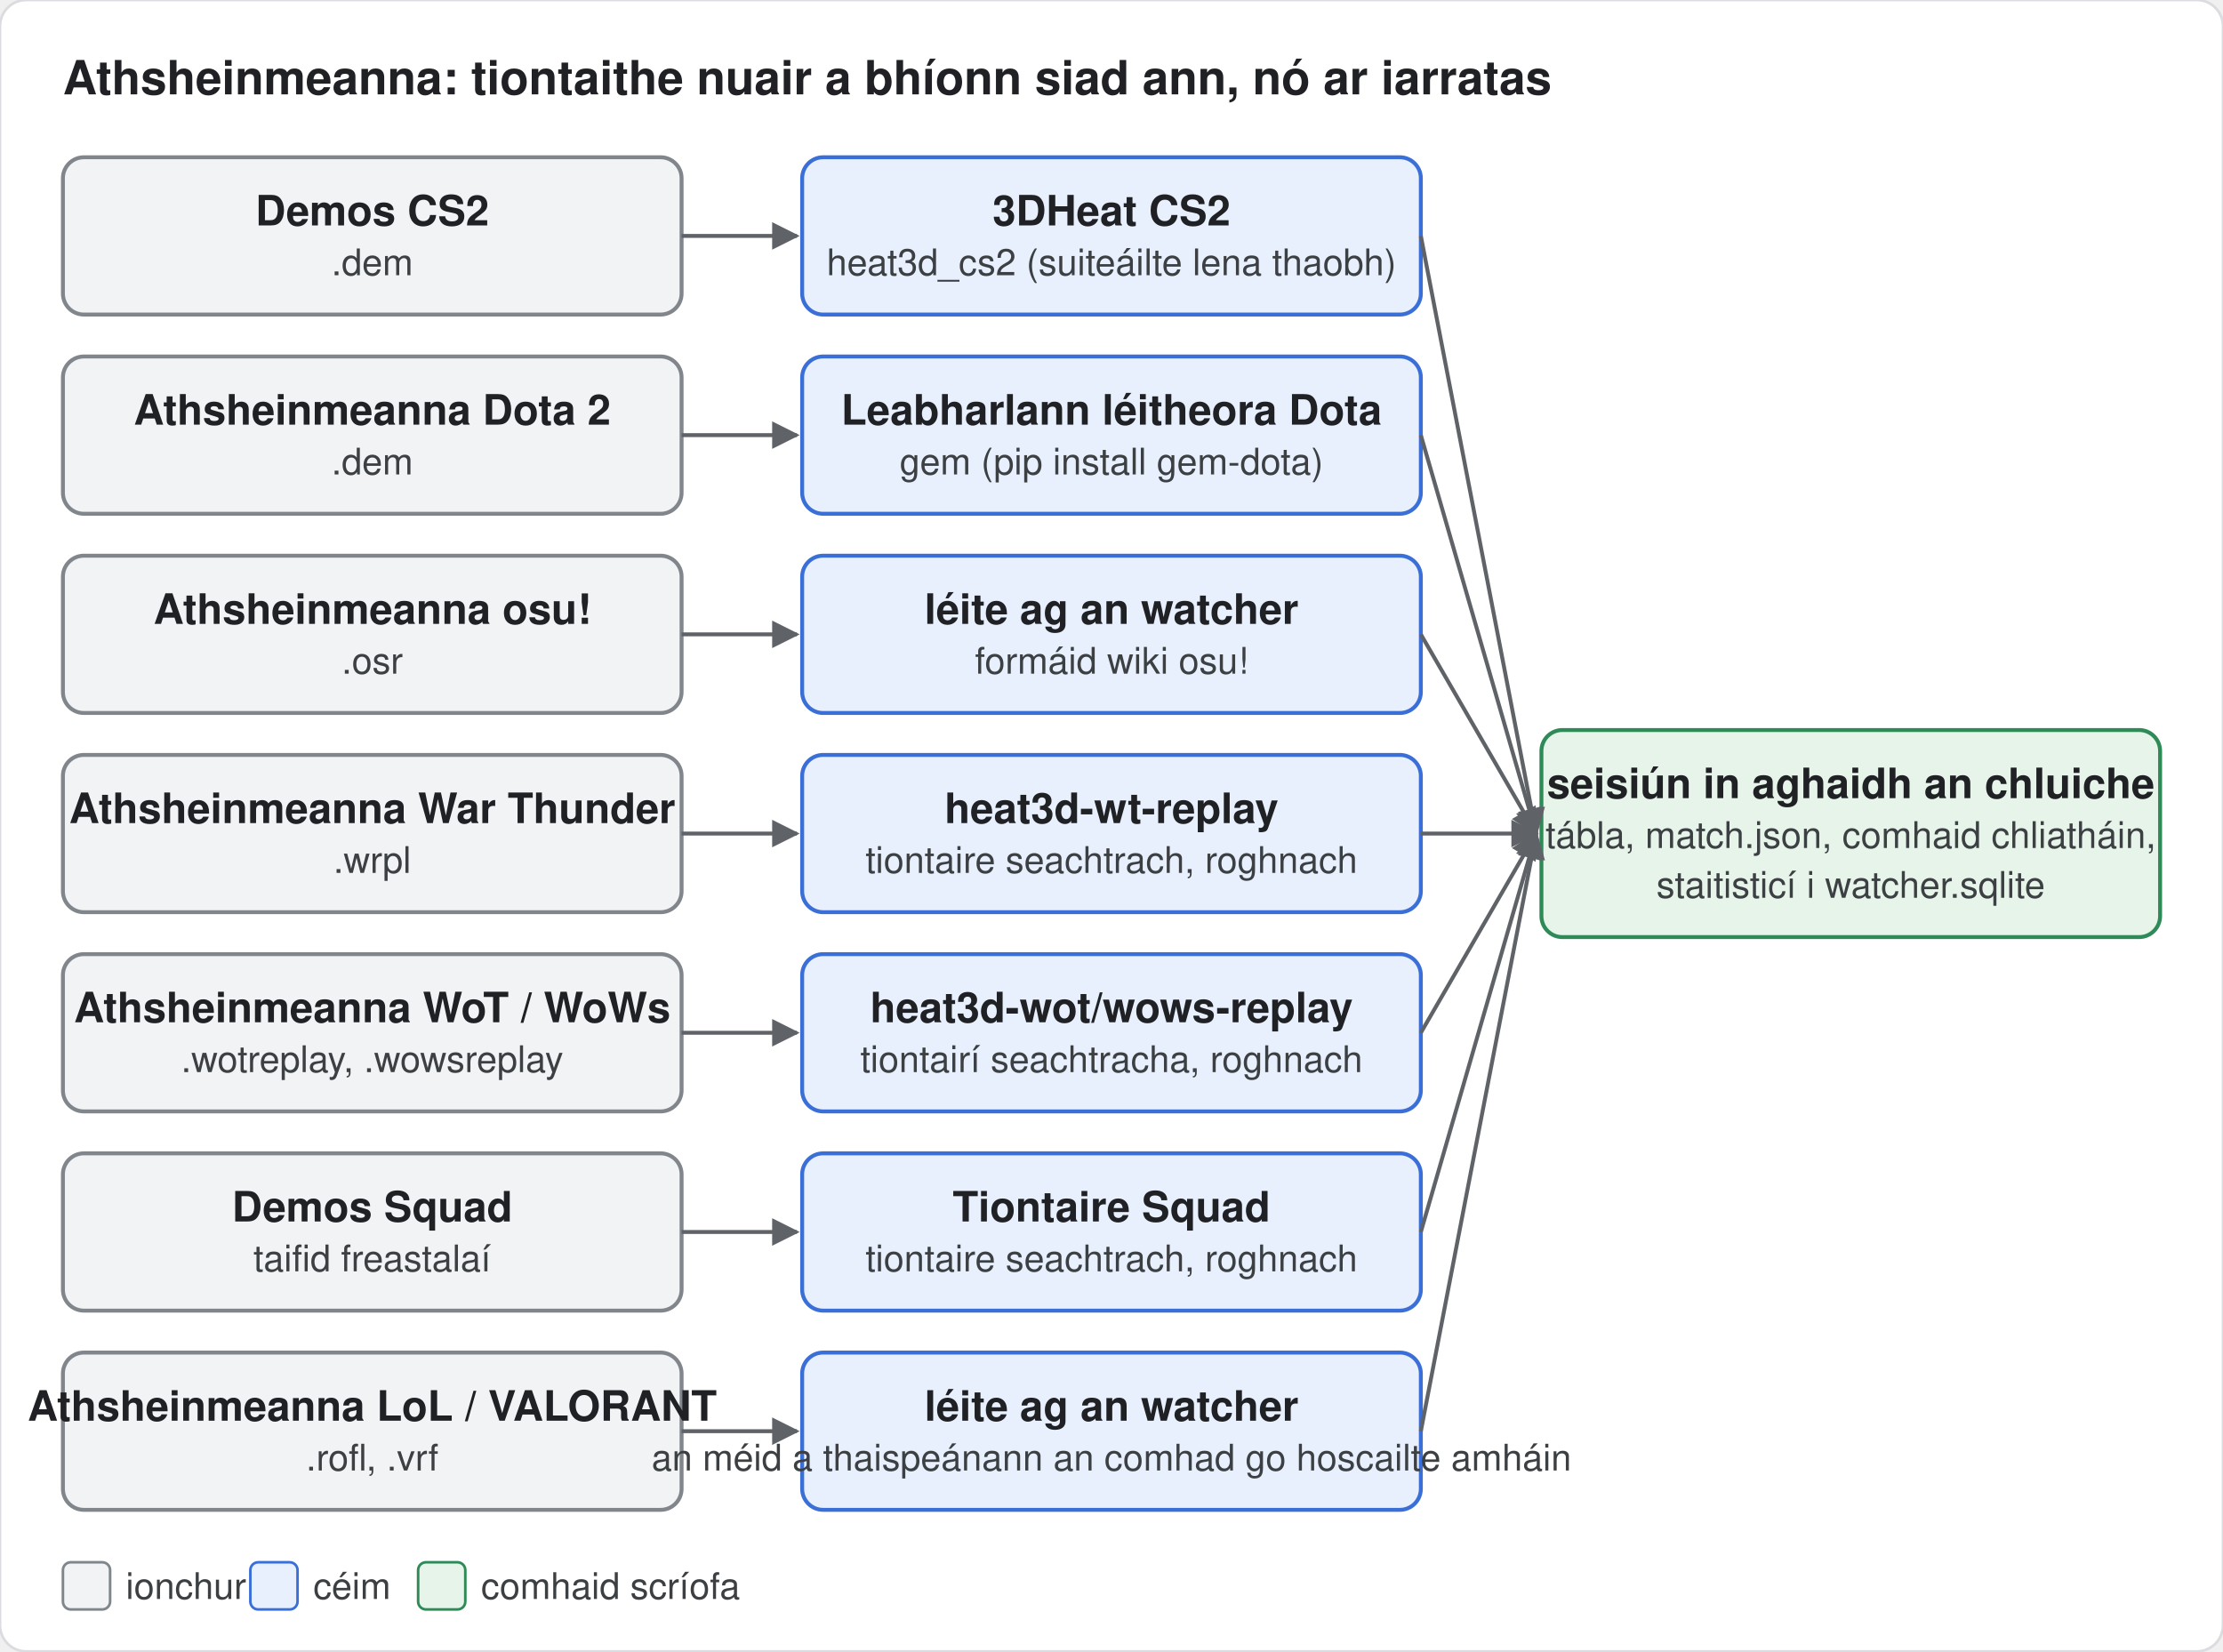
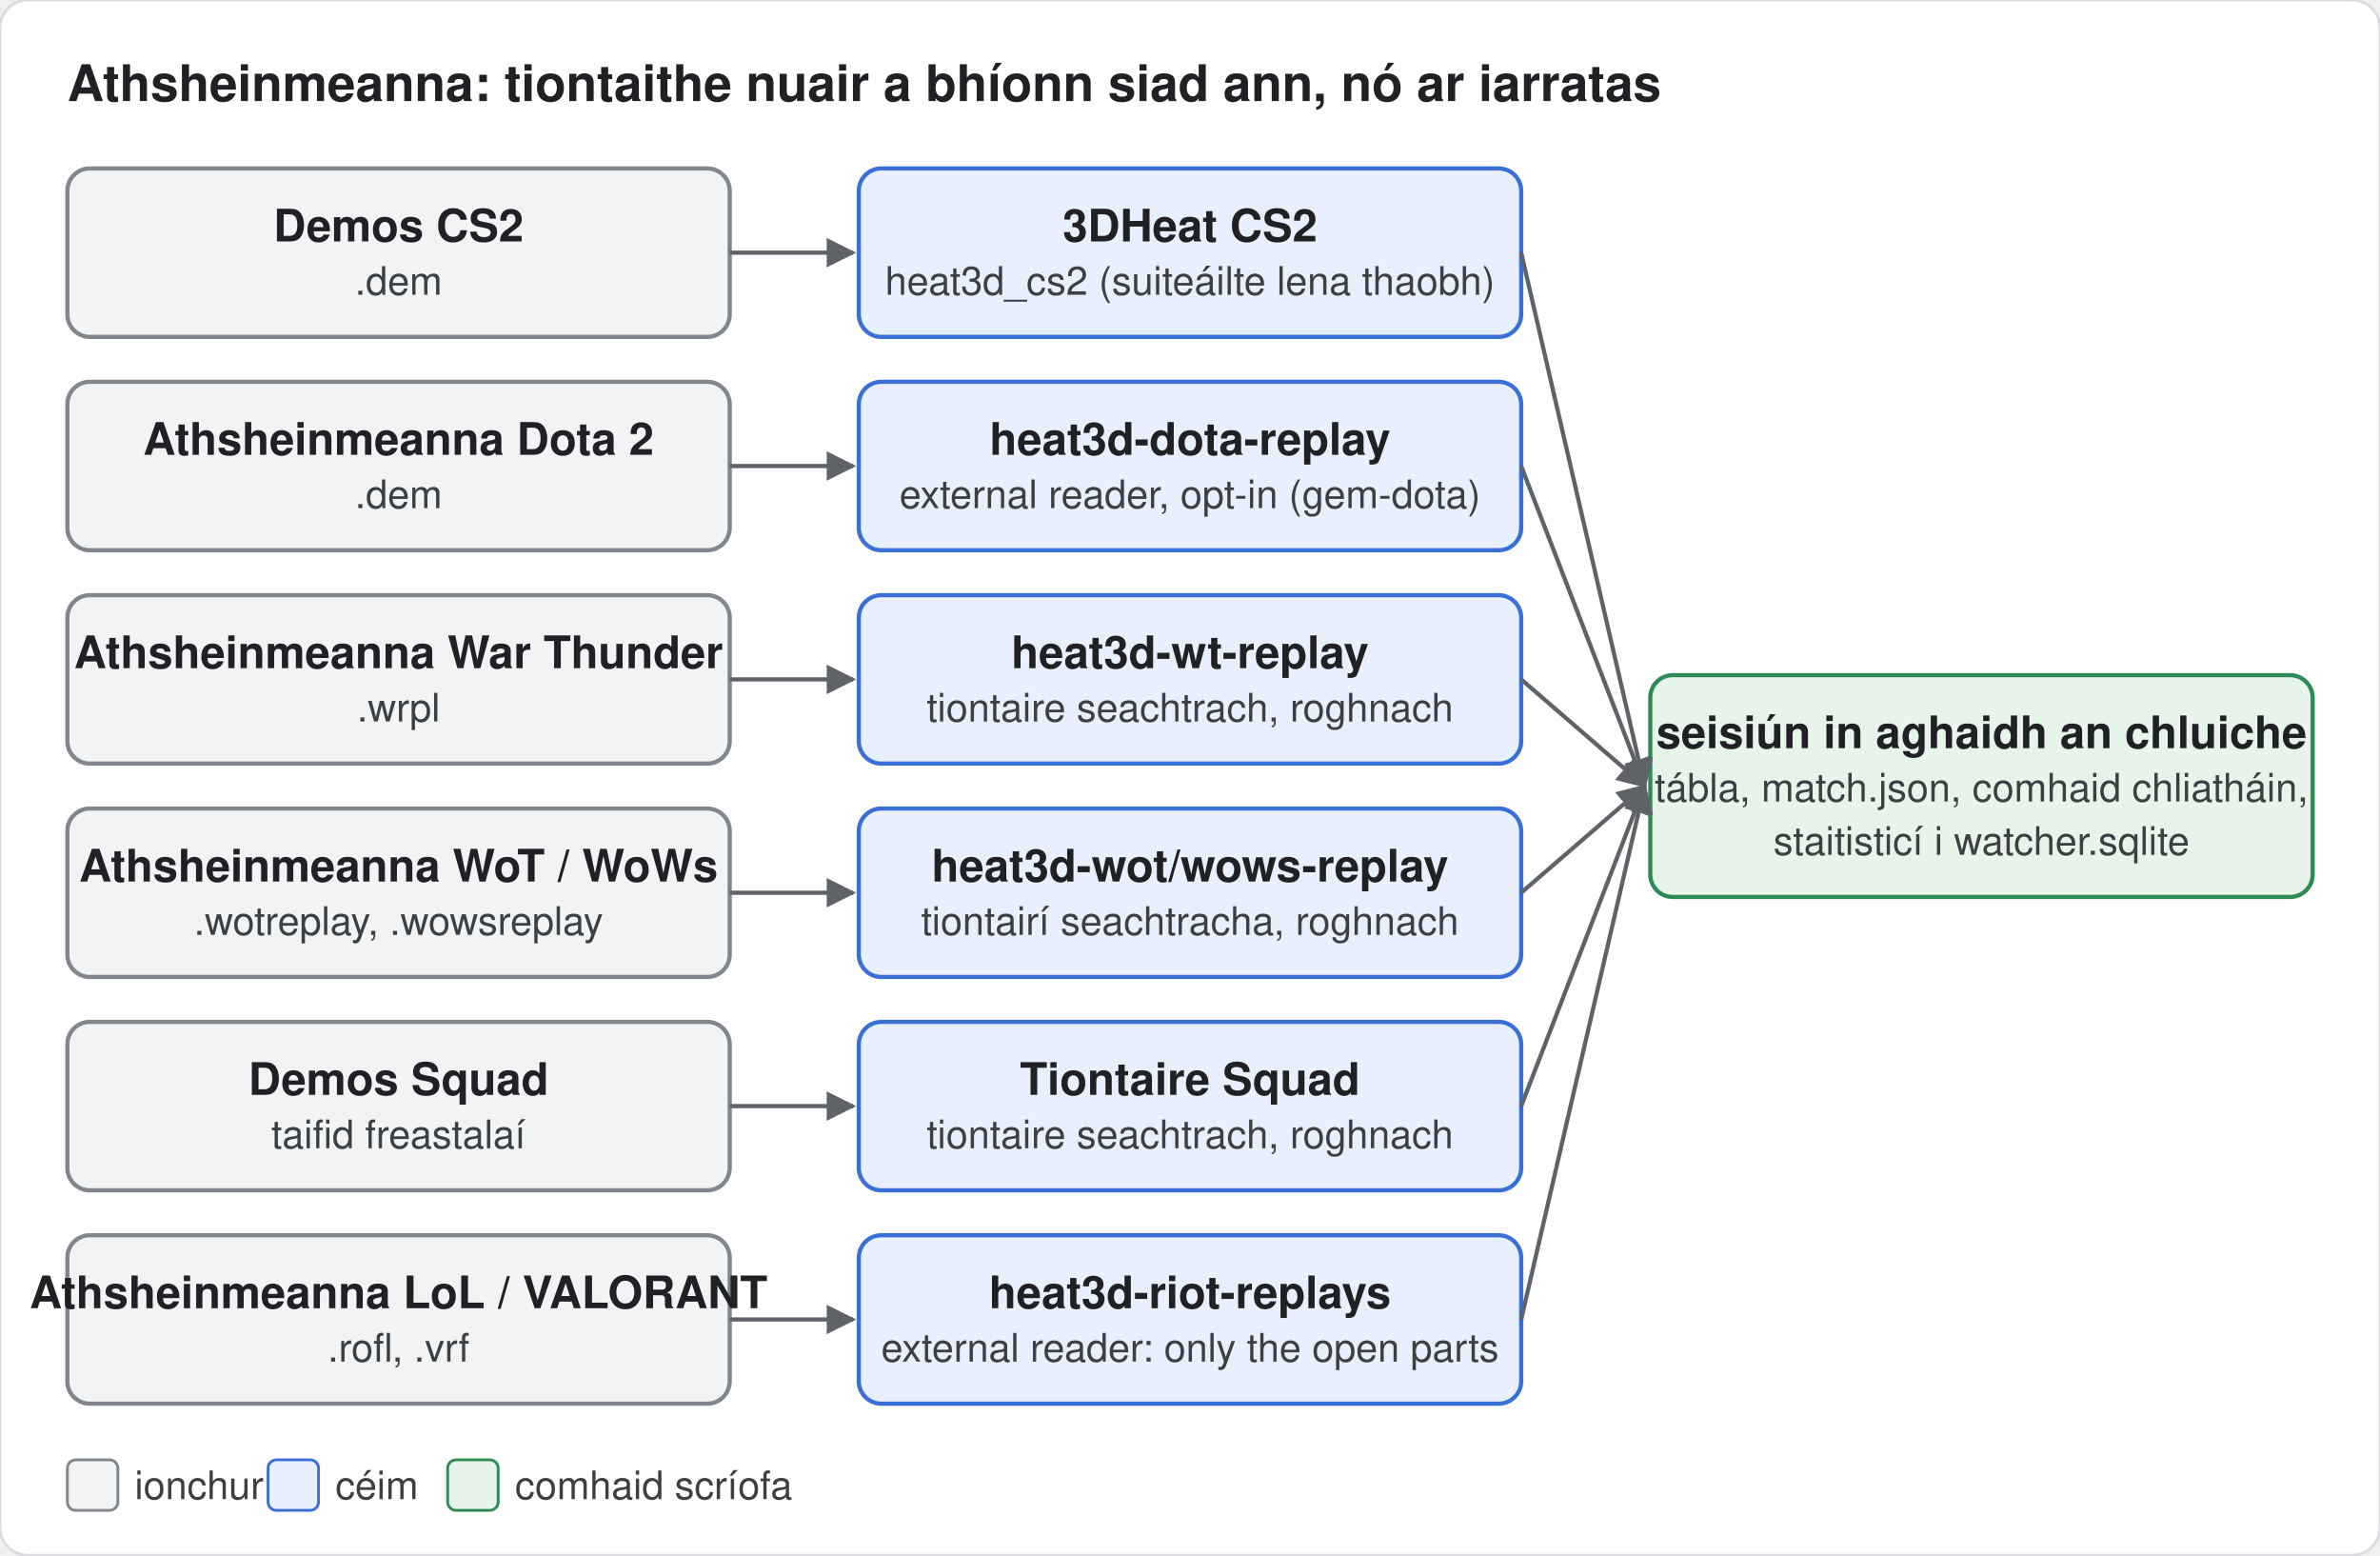
- <svg xmlns="http://www.w3.org/2000/svg" width="848" height="630" viewBox="0 0 848 630" font-family="Segoe UI,Helvetica,Arial,sans-serif" role="img" aria-label="Replays: converted when they appear, or on request">
+ <svg xmlns="http://www.w3.org/2000/svg" width="848" height="554" viewBox="0 0 848 554" font-family="Segoe UI,Helvetica,Arial,sans-serif" role="img" aria-label="Replays: converted when they appear, or on request">
  <defs>
    <marker id="a" viewBox="0 0 10 10" refX="9" refY="5" markerWidth="7" markerHeight="7" orient="auto">
      <path d="M0,0 L10,5 L0,10 z" fill="#5f6368" />
    </marker>
  </defs>
-   <rect width="848" height="630" rx="10" fill="#ffffff" stroke="#dadce0" />
+   <rect width="848" height="554" rx="10" fill="#ffffff" stroke="#dadce0" />
  <text x="24" y="36" font-size="18" font-weight="600" fill="#202124">Athsheinmeanna: tiontaithe nuair a bhíonn siad ann, nó ar iarratas</text>
  <rect x="24" y="60.0" width="236" height="60" rx="8" fill="#f1f3f4" stroke="#80868b" stroke-width="1.5" />
  <text x="142.0" y="86.0" text-anchor="middle" font-weight="600" font-size="16" fill="#202124">Demos CS2</text>
  <text x="142.0" y="105.0" text-anchor="middle" font-size="14" fill="#3c4043">.dem</text>
  <rect x="24" y="136.0" width="236" height="60" rx="8" fill="#f1f3f4" stroke="#80868b" stroke-width="1.5" />
  <text x="142.0" y="162.0" text-anchor="middle" font-weight="600" font-size="16" fill="#202124">Athsheinmeanna Dota 2</text>
  <text x="142.0" y="181.0" text-anchor="middle" font-size="14" fill="#3c4043">.dem</text>
  <rect x="24" y="212.0" width="236" height="60" rx="8" fill="#f1f3f4" stroke="#80868b" stroke-width="1.5" />
-   <text x="142.0" y="238.0" text-anchor="middle" font-weight="600" font-size="16" fill="#202124">Athsheinmeanna osu!</text>
-   <text x="142.0" y="257.0" text-anchor="middle" font-size="14" fill="#3c4043">.osr</text>
+   <text x="142.0" y="238.0" text-anchor="middle" font-weight="600" font-size="16" fill="#202124">Athsheinmeanna War Thunder</text>
+   <text x="142.0" y="257.0" text-anchor="middle" font-size="14" fill="#3c4043">.wrpl</text>
  <rect x="24" y="288.0" width="236" height="60" rx="8" fill="#f1f3f4" stroke="#80868b" stroke-width="1.5" />
-   <text x="142.0" y="314.0" text-anchor="middle" font-weight="600" font-size="16" fill="#202124">Athsheinmeanna War Thunder</text>
-   <text x="142.0" y="333.0" text-anchor="middle" font-size="14" fill="#3c4043">.wrpl</text>
+   <text x="142.0" y="314.0" text-anchor="middle" font-weight="600" font-size="16" fill="#202124">Athsheinmeanna WoT / WoWs</text>
+   <text x="142.0" y="333.0" text-anchor="middle" font-size="14" fill="#3c4043">.wotreplay, .wowsreplay</text>
  <rect x="24" y="364.0" width="236" height="60" rx="8" fill="#f1f3f4" stroke="#80868b" stroke-width="1.5" />
-   <text x="142.0" y="390.0" text-anchor="middle" font-weight="600" font-size="16" fill="#202124">Athsheinmeanna WoT / WoWs</text>
-   <text x="142.0" y="409.0" text-anchor="middle" font-size="14" fill="#3c4043">.wotreplay, .wowsreplay</text>
+   <text x="142.0" y="390.0" text-anchor="middle" font-weight="600" font-size="16" fill="#202124">Demos Squad</text>
+   <text x="142.0" y="409.0" text-anchor="middle" font-size="14" fill="#3c4043">taifid freastalaí</text>
  <rect x="24" y="440.0" width="236" height="60" rx="8" fill="#f1f3f4" stroke="#80868b" stroke-width="1.5" />
-   <text x="142.0" y="466.0" text-anchor="middle" font-weight="600" font-size="16" fill="#202124">Demos Squad</text>
-   <text x="142.0" y="485.0" text-anchor="middle" font-size="14" fill="#3c4043">taifid freastalaí</text>
-   <rect x="24" y="516.0" width="236" height="60" rx="8" fill="#f1f3f4" stroke="#80868b" stroke-width="1.5" />
-   <text x="142.0" y="542.0" text-anchor="middle" font-weight="600" font-size="16" fill="#202124">Athsheinmeanna LoL / VALORANT</text>
-   <text x="142.0" y="561.0" text-anchor="middle" font-size="14" fill="#3c4043">.rofl, .vrf</text>
+   <text x="142.0" y="466.0" text-anchor="middle" font-weight="600" font-size="16" fill="#202124">Athsheinmeanna LoL / VALORANT</text>
+   <text x="142.0" y="485.0" text-anchor="middle" font-size="14" fill="#3c4043">.rofl, .vrf</text>
  <rect x="306" y="60.0" width="236" height="60" rx="8" fill="#e8f0fe" stroke="#3b6fd8" stroke-width="1.5" />
  <text x="424.0" y="86.0" text-anchor="middle" font-weight="600" font-size="16" fill="#202124">3DHeat CS2</text>
  <text x="424.0" y="105.0" text-anchor="middle" font-size="14" fill="#3c4043">heat3d_cs2 (suiteáilte lena thaobh)</text>
  <rect x="306" y="136.0" width="236" height="60" rx="8" fill="#e8f0fe" stroke="#3b6fd8" stroke-width="1.5" />
-   <text x="424.0" y="162.0" text-anchor="middle" font-weight="600" font-size="16" fill="#202124">Leabharlann léitheora Dota</text>
-   <text x="424.0" y="181.0" text-anchor="middle" font-size="14" fill="#3c4043">gem (pip install gem-dota)</text>
+   <text x="424.0" y="162.0" text-anchor="middle" font-weight="600" font-size="16" fill="#202124">heat3d-dota-replay</text>
+   <text x="424.0" y="181.0" text-anchor="middle" font-size="14" fill="#3c4043">external reader, opt-in (gem-dota)</text>
  <rect x="306" y="212.0" width="236" height="60" rx="8" fill="#e8f0fe" stroke="#3b6fd8" stroke-width="1.5" />
-   <text x="424.0" y="238.0" text-anchor="middle" font-weight="600" font-size="16" fill="#202124">léite ag an watcher</text>
-   <text x="424.0" y="257.0" text-anchor="middle" font-size="14" fill="#3c4043">formáid wiki osu!</text>
+   <text x="424.0" y="238.0" text-anchor="middle" font-weight="600" font-size="16" fill="#202124">heat3d-wt-replay</text>
+   <text x="424.0" y="257.0" text-anchor="middle" font-size="14" fill="#3c4043">tiontaire seachtrach, roghnach</text>
  <rect x="306" y="288.0" width="236" height="60" rx="8" fill="#e8f0fe" stroke="#3b6fd8" stroke-width="1.5" />
-   <text x="424.0" y="314.0" text-anchor="middle" font-weight="600" font-size="16" fill="#202124">heat3d-wt-replay</text>
-   <text x="424.0" y="333.0" text-anchor="middle" font-size="14" fill="#3c4043">tiontaire seachtrach, roghnach</text>
+   <text x="424.0" y="314.0" text-anchor="middle" font-weight="600" font-size="16" fill="#202124">heat3d-wot/wows-replay</text>
+   <text x="424.0" y="333.0" text-anchor="middle" font-size="14" fill="#3c4043">tiontairí seachtracha, roghnach</text>
  <rect x="306" y="364.0" width="236" height="60" rx="8" fill="#e8f0fe" stroke="#3b6fd8" stroke-width="1.5" />
-   <text x="424.0" y="390.0" text-anchor="middle" font-weight="600" font-size="16" fill="#202124">heat3d-wot/wows-replay</text>
-   <text x="424.0" y="409.0" text-anchor="middle" font-size="14" fill="#3c4043">tiontairí seachtracha, roghnach</text>
+   <text x="424.0" y="390.0" text-anchor="middle" font-weight="600" font-size="16" fill="#202124">Tiontaire Squad</text>
+   <text x="424.0" y="409.0" text-anchor="middle" font-size="14" fill="#3c4043">tiontaire seachtrach, roghnach</text>
  <rect x="306" y="440.0" width="236" height="60" rx="8" fill="#e8f0fe" stroke="#3b6fd8" stroke-width="1.5" />
-   <text x="424.0" y="466.0" text-anchor="middle" font-weight="600" font-size="16" fill="#202124">Tiontaire Squad</text>
-   <text x="424.0" y="485.0" text-anchor="middle" font-size="14" fill="#3c4043">tiontaire seachtrach, roghnach</text>
-   <rect x="306" y="516.0" width="236" height="60" rx="8" fill="#e8f0fe" stroke="#3b6fd8" stroke-width="1.5" />
-   <text x="424.0" y="542.0" text-anchor="middle" font-weight="600" font-size="16" fill="#202124">léite ag an watcher</text>
-   <text x="424.0" y="561.0" text-anchor="middle" font-size="14" fill="#3c4043">an méid a thaispeánann an comhad go hoscailte amháin</text>
-   <rect x="588" y="278.5" width="236" height="79" rx="8" fill="#e6f4ea" stroke="#2e8b57" stroke-width="1.5" />
-   <text x="706.0" y="304.5" text-anchor="middle" font-weight="600" font-size="16" fill="#202124">seisiún in aghaidh an chluiche</text>
-   <text x="706.0" y="323.5" text-anchor="middle" font-size="14" fill="#3c4043">tábla, match.json, comhaid chliatháin,</text>
-   <text x="706.0" y="342.5" text-anchor="middle" font-size="14" fill="#3c4043">staitisticí i watcher.sqlite</text>
+   <text x="424.0" y="466.0" text-anchor="middle" font-weight="600" font-size="16" fill="#202124">heat3d-riot-replays</text>
+   <text x="424.0" y="485.0" text-anchor="middle" font-size="14" fill="#3c4043">external reader: only the open parts</text>
+   <rect x="588" y="240.5" width="236" height="79" rx="8" fill="#e6f4ea" stroke="#2e8b57" stroke-width="1.5" />
+   <text x="706.0" y="266.5" text-anchor="middle" font-weight="600" font-size="16" fill="#202124">seisiún in aghaidh an chluiche</text>
+   <text x="706.0" y="285.5" text-anchor="middle" font-size="14" fill="#3c4043">tábla, match.json, comhaid chliatháin,</text>
+   <text x="706.0" y="304.5" text-anchor="middle" font-size="14" fill="#3c4043">staitisticí i watcher.sqlite</text>
  <line x1="260" y1="90.0" x2="304" y2="90.0" stroke="#5f6368" stroke-width="1.5" marker-end="url(#a)" />
  <line x1="260" y1="166.0" x2="304" y2="166.0" stroke="#5f6368" stroke-width="1.5" marker-end="url(#a)" />
  <line x1="260" y1="242.0" x2="304" y2="242.0" stroke="#5f6368" stroke-width="1.5" marker-end="url(#a)" />
  <line x1="260" y1="318.0" x2="304" y2="318.0" stroke="#5f6368" stroke-width="1.5" marker-end="url(#a)" />
  <line x1="260" y1="394.0" x2="304" y2="394.0" stroke="#5f6368" stroke-width="1.5" marker-end="url(#a)" />
  <line x1="260" y1="470.0" x2="304" y2="470.0" stroke="#5f6368" stroke-width="1.5" marker-end="url(#a)" />
-   <line x1="260" y1="546.0" x2="304" y2="546.0" stroke="#5f6368" stroke-width="1.5" marker-end="url(#a)" />
-   <line x1="542" y1="90.0" x2="586" y2="318.0" stroke="#5f6368" stroke-width="1.5" marker-end="url(#a)" />
-   <line x1="542" y1="166.0" x2="586" y2="318.0" stroke="#5f6368" stroke-width="1.5" marker-end="url(#a)" />
-   <line x1="542" y1="242.0" x2="586" y2="318.0" stroke="#5f6368" stroke-width="1.5" marker-end="url(#a)" />
-   <line x1="542" y1="318.0" x2="586" y2="318.0" stroke="#5f6368" stroke-width="1.5" marker-end="url(#a)" />
-   <line x1="542" y1="394.0" x2="586" y2="318.0" stroke="#5f6368" stroke-width="1.5" marker-end="url(#a)" />
-   <line x1="542" y1="470.0" x2="586" y2="318.0" stroke="#5f6368" stroke-width="1.5" marker-end="url(#a)" />
-   <line x1="542" y1="546.0" x2="586" y2="318.0" stroke="#5f6368" stroke-width="1.5" marker-end="url(#a)" />
-   <rect x="24" y="596" width="18" height="18" rx="3" fill="#f1f3f4" stroke="#80868b" />
-   <text x="48" y="610" font-size="14" fill="#3c4043">ionchur</text>
-   <rect x="95.5" y="596" width="18" height="18" rx="3" fill="#e8f0fe" stroke="#3b6fd8" />
-   <text x="119.5" y="610" font-size="14" fill="#3c4043">céim</text>
-   <rect x="159.5" y="596" width="18" height="18" rx="3" fill="#e6f4ea" stroke="#2e8b57" />
-   <text x="183.5" y="610" font-size="14" fill="#3c4043">comhaid scríofa</text>
+   <line x1="542" y1="90.0" x2="586" y2="280.0" stroke="#5f6368" stroke-width="1.5" marker-end="url(#a)" />
+   <line x1="542" y1="166.0" x2="586" y2="280.0" stroke="#5f6368" stroke-width="1.5" marker-end="url(#a)" />
+   <line x1="542" y1="242.0" x2="586" y2="280.0" stroke="#5f6368" stroke-width="1.5" marker-end="url(#a)" />
+   <line x1="542" y1="318.0" x2="586" y2="280.0" stroke="#5f6368" stroke-width="1.5" marker-end="url(#a)" />
+   <line x1="542" y1="394.0" x2="586" y2="280.0" stroke="#5f6368" stroke-width="1.5" marker-end="url(#a)" />
+   <line x1="542" y1="470.0" x2="586" y2="280.0" stroke="#5f6368" stroke-width="1.5" marker-end="url(#a)" />
+   <rect x="24" y="520" width="18" height="18" rx="3" fill="#f1f3f4" stroke="#80868b" />
+   <text x="48" y="534" font-size="14" fill="#3c4043">ionchur</text>
+   <rect x="95.5" y="520" width="18" height="18" rx="3" fill="#e8f0fe" stroke="#3b6fd8" />
+   <text x="119.5" y="534" font-size="14" fill="#3c4043">céim</text>
+   <rect x="159.5" y="520" width="18" height="18" rx="3" fill="#e6f4ea" stroke="#2e8b57" />
+   <text x="183.5" y="534" font-size="14" fill="#3c4043">comhaid scríofa</text>
</svg>
